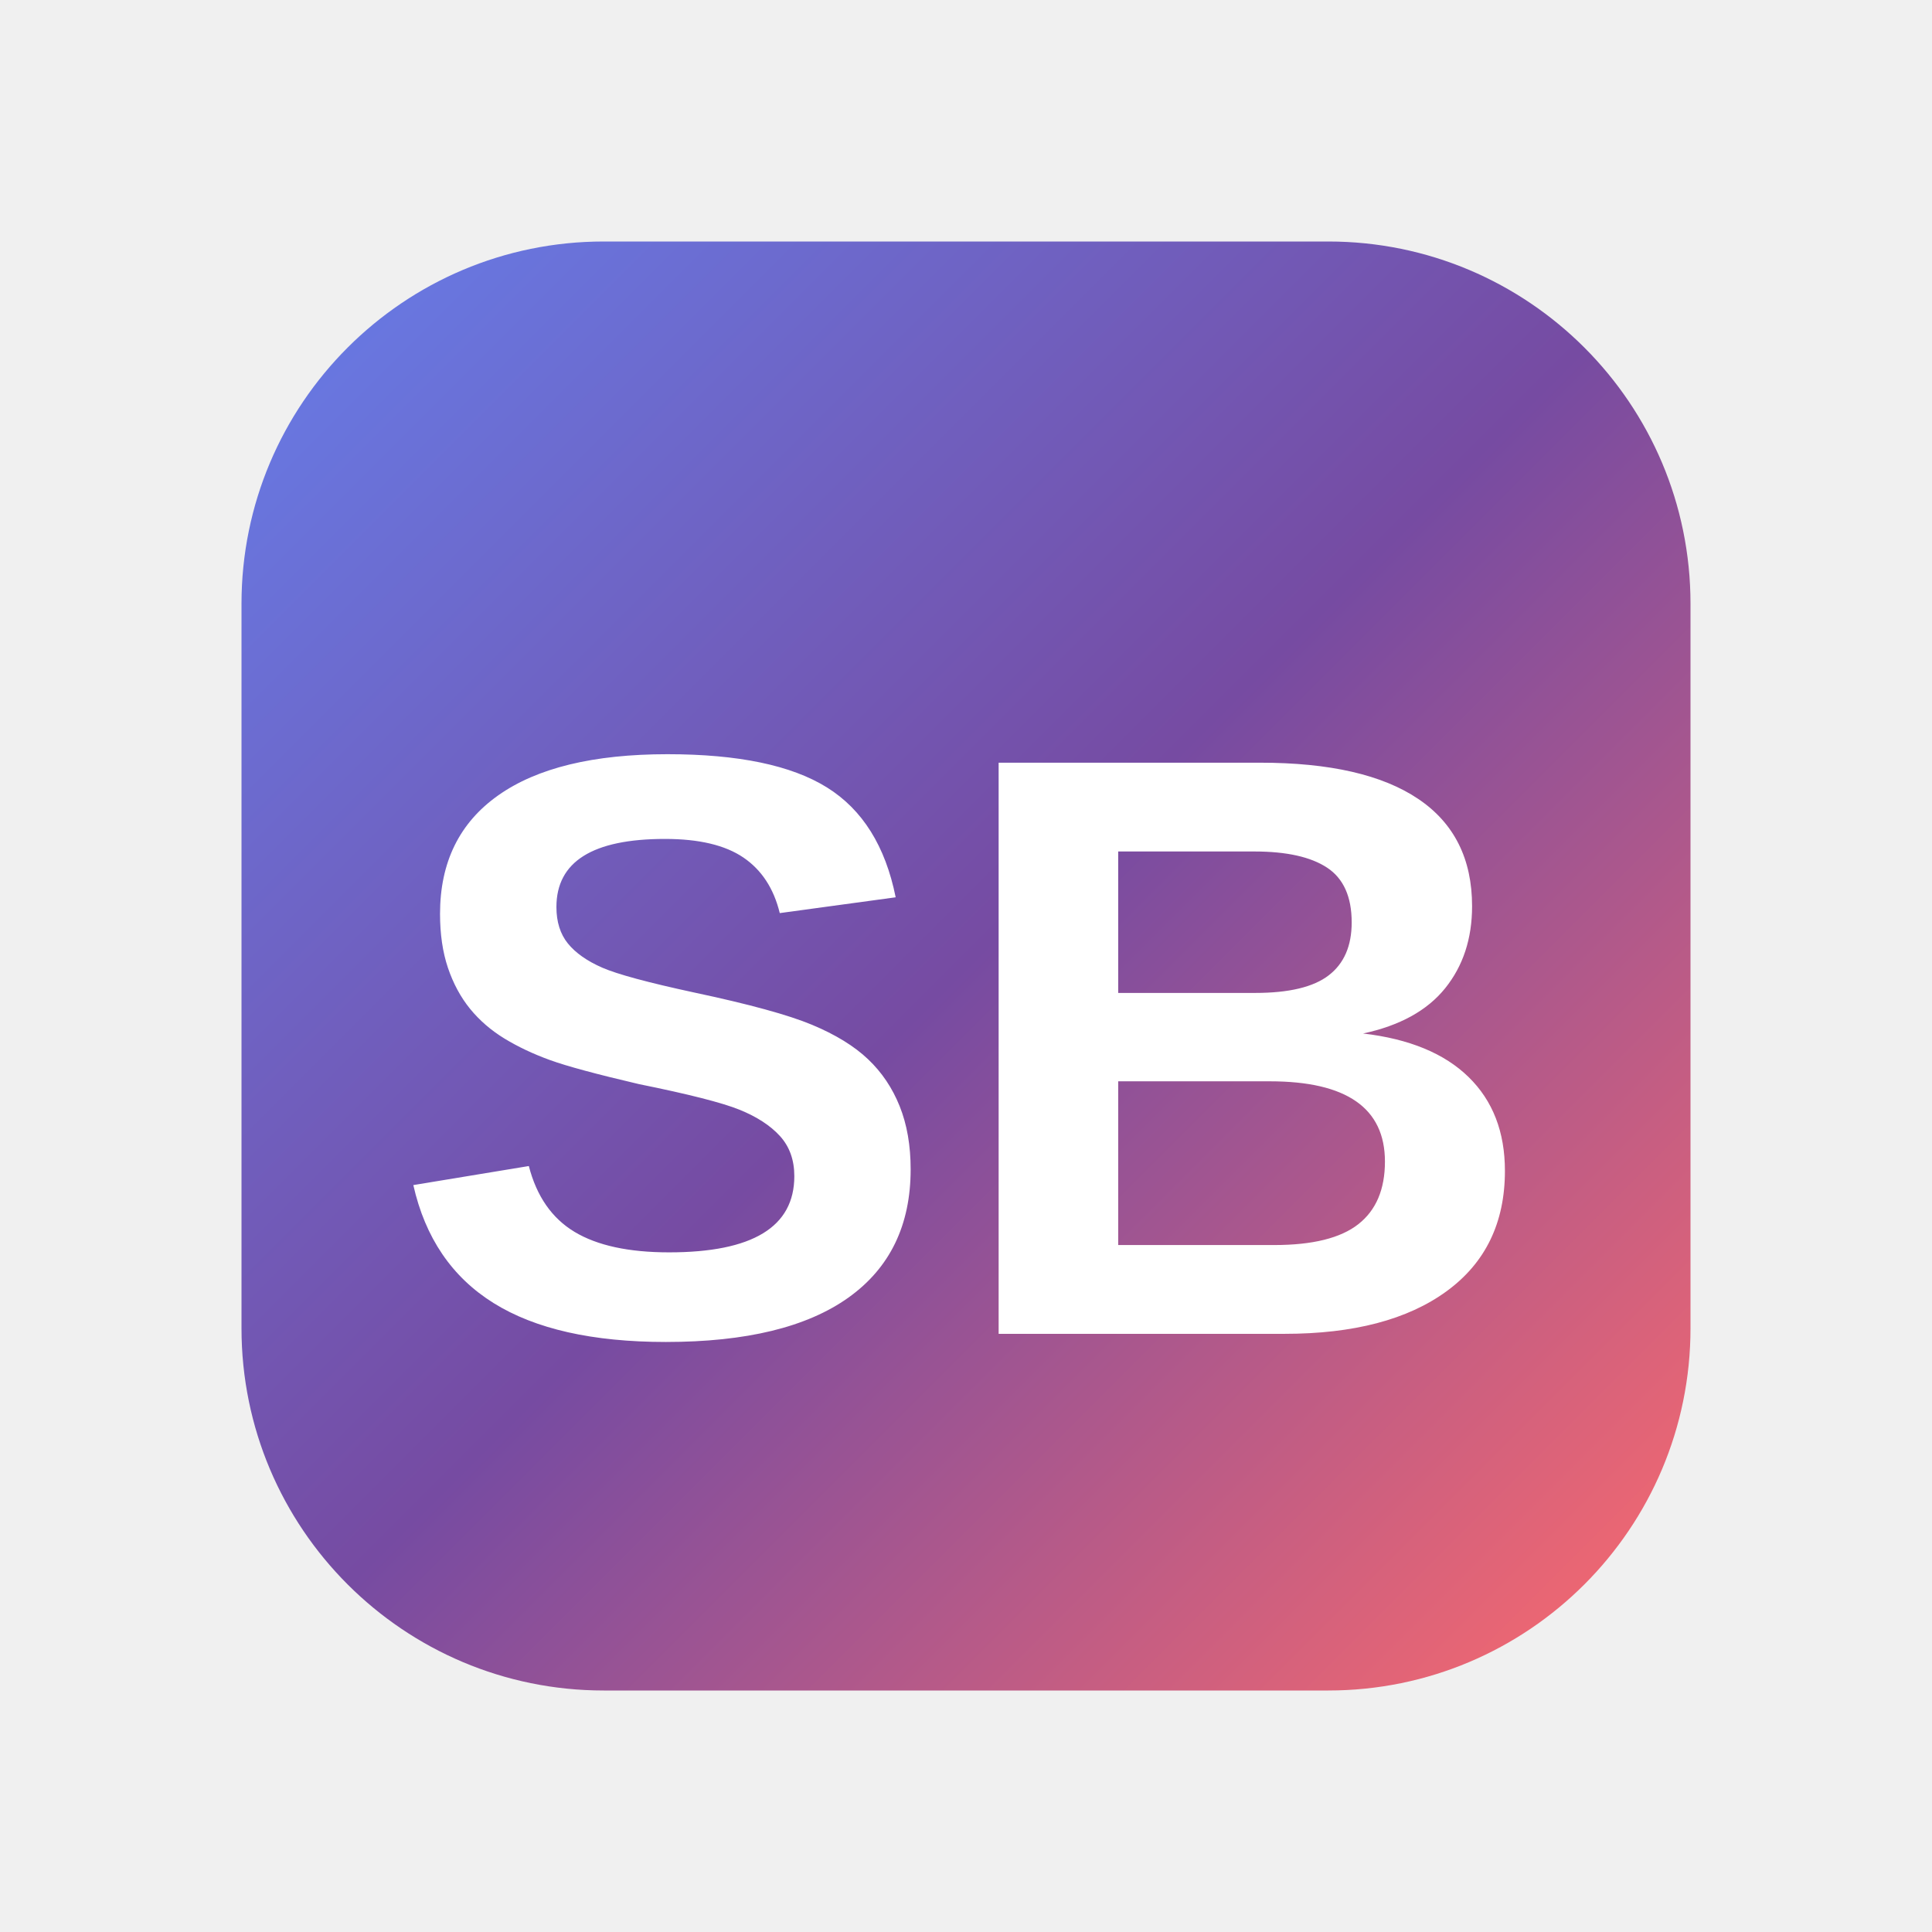
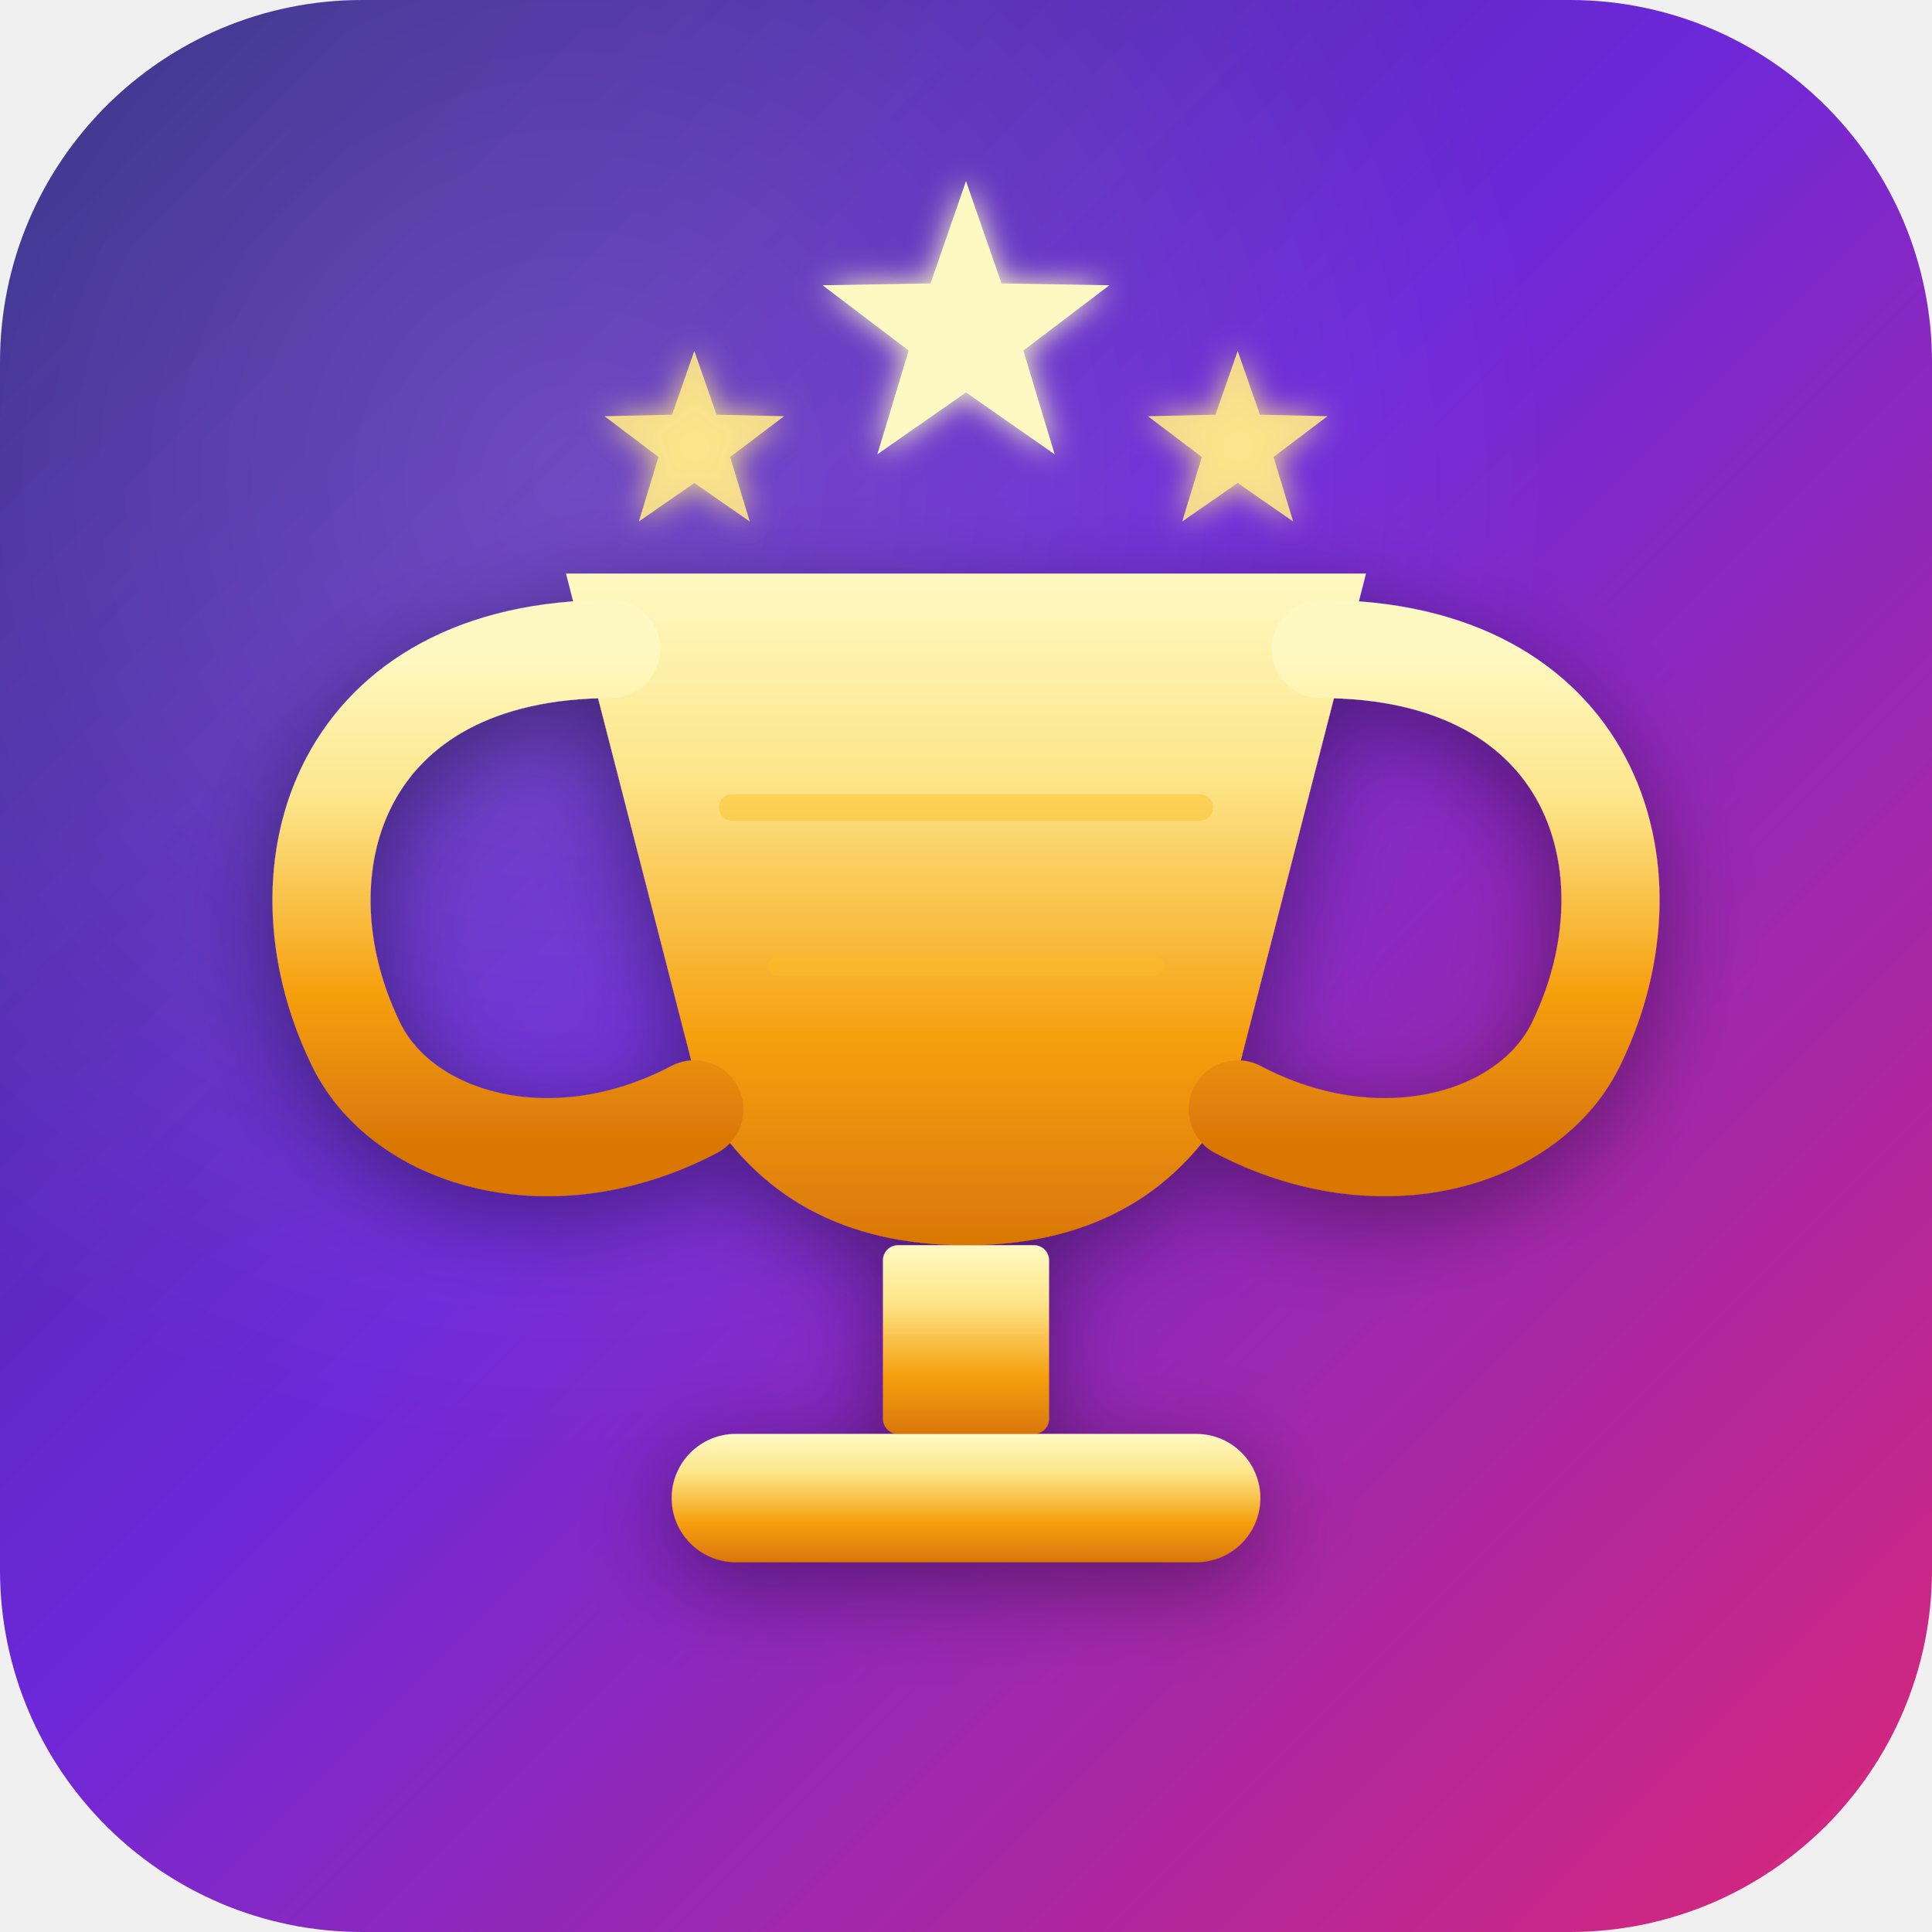
- <svg xmlns="http://www.w3.org/2000/svg" width="256" height="256" viewBox="0 0 512 512">
+ <svg xmlns="http://www.w3.org/2000/svg" viewBox="0 0 512 512" width="256" height="256">
  <defs>
-     <linearGradient id="g" x1="0" y1="0" x2="1" y2="1">
-       <stop offset="0%" stop-color="#667eea" />
-       <stop offset="50%" stop-color="#764ba2" />
-       <stop offset="100%" stop-color="#ff6b6b" />
+     <linearGradient id="bg" x1="0%" y1="0%" x2="100%" y2="100%">
+       <stop offset="0%" stop-color="#312e81" />
+       <stop offset="45%" stop-color="#6d28d9" />
+       <stop offset="100%" stop-color="#db2777" />
    </linearGradient>
+     <radialGradient id="bghl" cx="30%" cy="25%" r="50%">
+       <stop offset="0%" stop-color="rgba(255,255,255,0.15)" />
+       <stop offset="100%" stop-color="rgba(255,255,255,0)" />
+     </radialGradient>
+     <linearGradient id="gold" x1="0%" y1="0%" x2="0%" y2="100%">
+       <stop offset="0%" stop-color="#fef9c3" />
+       <stop offset="30%" stop-color="#fde68a" />
+       <stop offset="70%" stop-color="#f59e0b" />
+       <stop offset="100%" stop-color="#d97706" />
+     </linearGradient>
+     <filter id="ts" x="-15%" y="-15%" width="130%" height="130%">
+       <feDropShadow dx="0" dy="6" stdDeviation="12" flood-color="rgba(0,0,0,0.4)" />
+     </filter>
+     <filter id="sg" x="-30%" y="-30%" width="160%" height="160%">
+       <feGaussianBlur in="SourceGraphic" stdDeviation="4" result="b" />
+       <feMerge>
+         <feMergeNode in="b" />
+         <feMergeNode in="SourceGraphic" />
+       </feMerge>
+     </filter>
  </defs>
-   <rect x="64" y="64" width="384" height="384" rx="96" fill="url(#g)" />
-   <g fill="#fff" font-family="Poppins, Arial, Helvetica, sans-serif" font-weight="900" text-anchor="middle">
-     <text x="50%" y="54%" font-size="220" dy="0.35em">SB</text>
+   <rect width="512" height="512" rx="96" fill="url(#bg)" />
+   <rect width="512" height="512" rx="96" fill="url(#bghl)" />
+   <g filter="url(#ts)">
+     <path d="M 150,152 L 362,152 L 326,292 Q 304,330 256,330 Q 208,330 186,292 Z" fill="url(#gold)" />
+     <path d="M 162,172 C 90,172 72,230 94,276 C 106,302 146,314 184,294" fill="none" stroke="url(#gold)" stroke-width="26" stroke-linecap="round" />
+     <path d="M 350,172 C 422,172 440,230 418,276 C 406,302 366,314 328,294" fill="none" stroke="url(#gold)" stroke-width="26" stroke-linecap="round" />
+     <line x1="194" y1="214" x2="318" y2="214" stroke="rgba(251,191,36,0.45)" stroke-width="7" stroke-linecap="round" />
+     <line x1="206" y1="256" x2="306" y2="256" stroke="rgba(251,191,36,0.35)" stroke-width="5" stroke-linecap="round" />
+     <rect x="234" y="330" width="44" height="50" rx="4" fill="url(#gold)" />
+     <rect x="178" y="380" width="156" height="34" rx="17" fill="url(#gold)" />
+   </g>
+   <g filter="url(#sg)">
+     <polygon points="256.0,48.0 265.4,75.1 294.0,75.6 271.2,92.9 279.5,120.4 256.0,104.0 232.5,120.4 240.8,92.9 218.0,75.6 246.6,75.1" fill="#fef9c3" />
+     <polygon points="184.0,93.0 189.9,109.9 207.8,110.3 193.5,121.1 198.7,138.2 184.0,128.0 169.3,138.2 174.5,121.1 160.2,110.3 178.1,109.9" fill="#fde68a" opacity="0.9" />
+     <polygon points="328.0,93.0 333.9,109.9 351.8,110.3 337.5,121.1 342.7,138.2 328.0,128.0 313.3,138.2 318.5,121.1 304.2,110.3 322.1,109.9" fill="#fde68a" opacity="0.9" />
  </g>
</svg>
